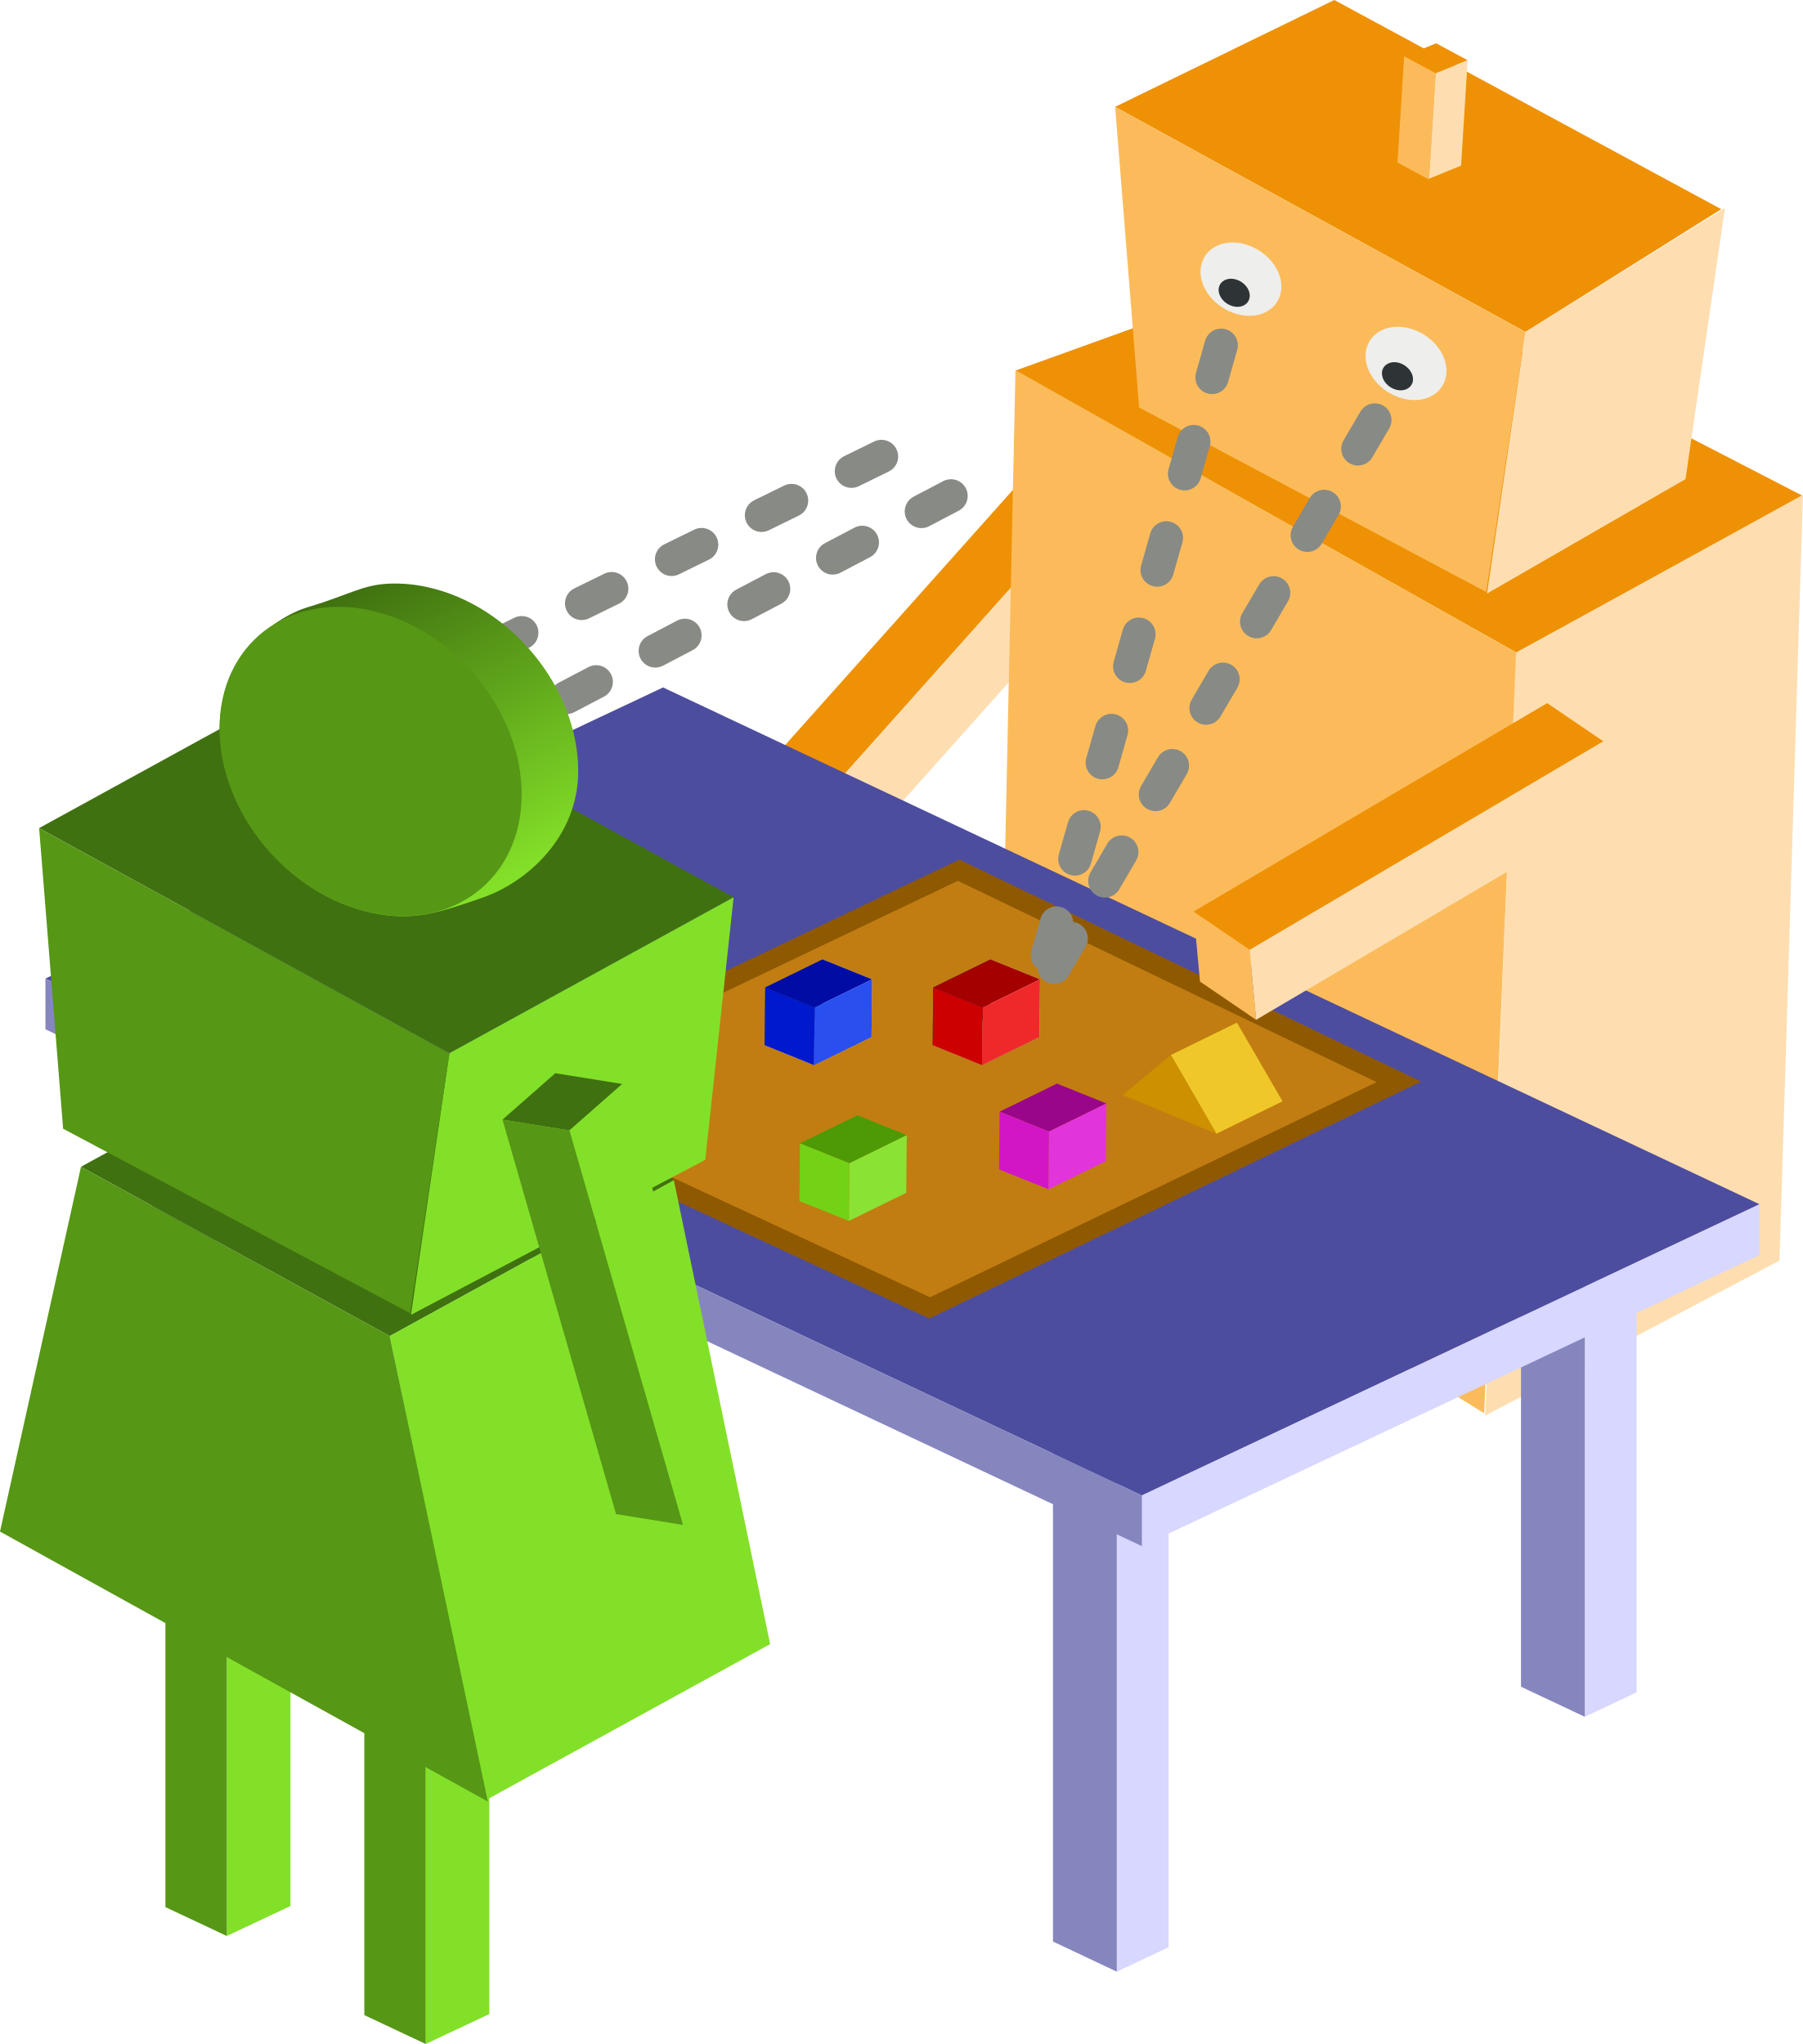
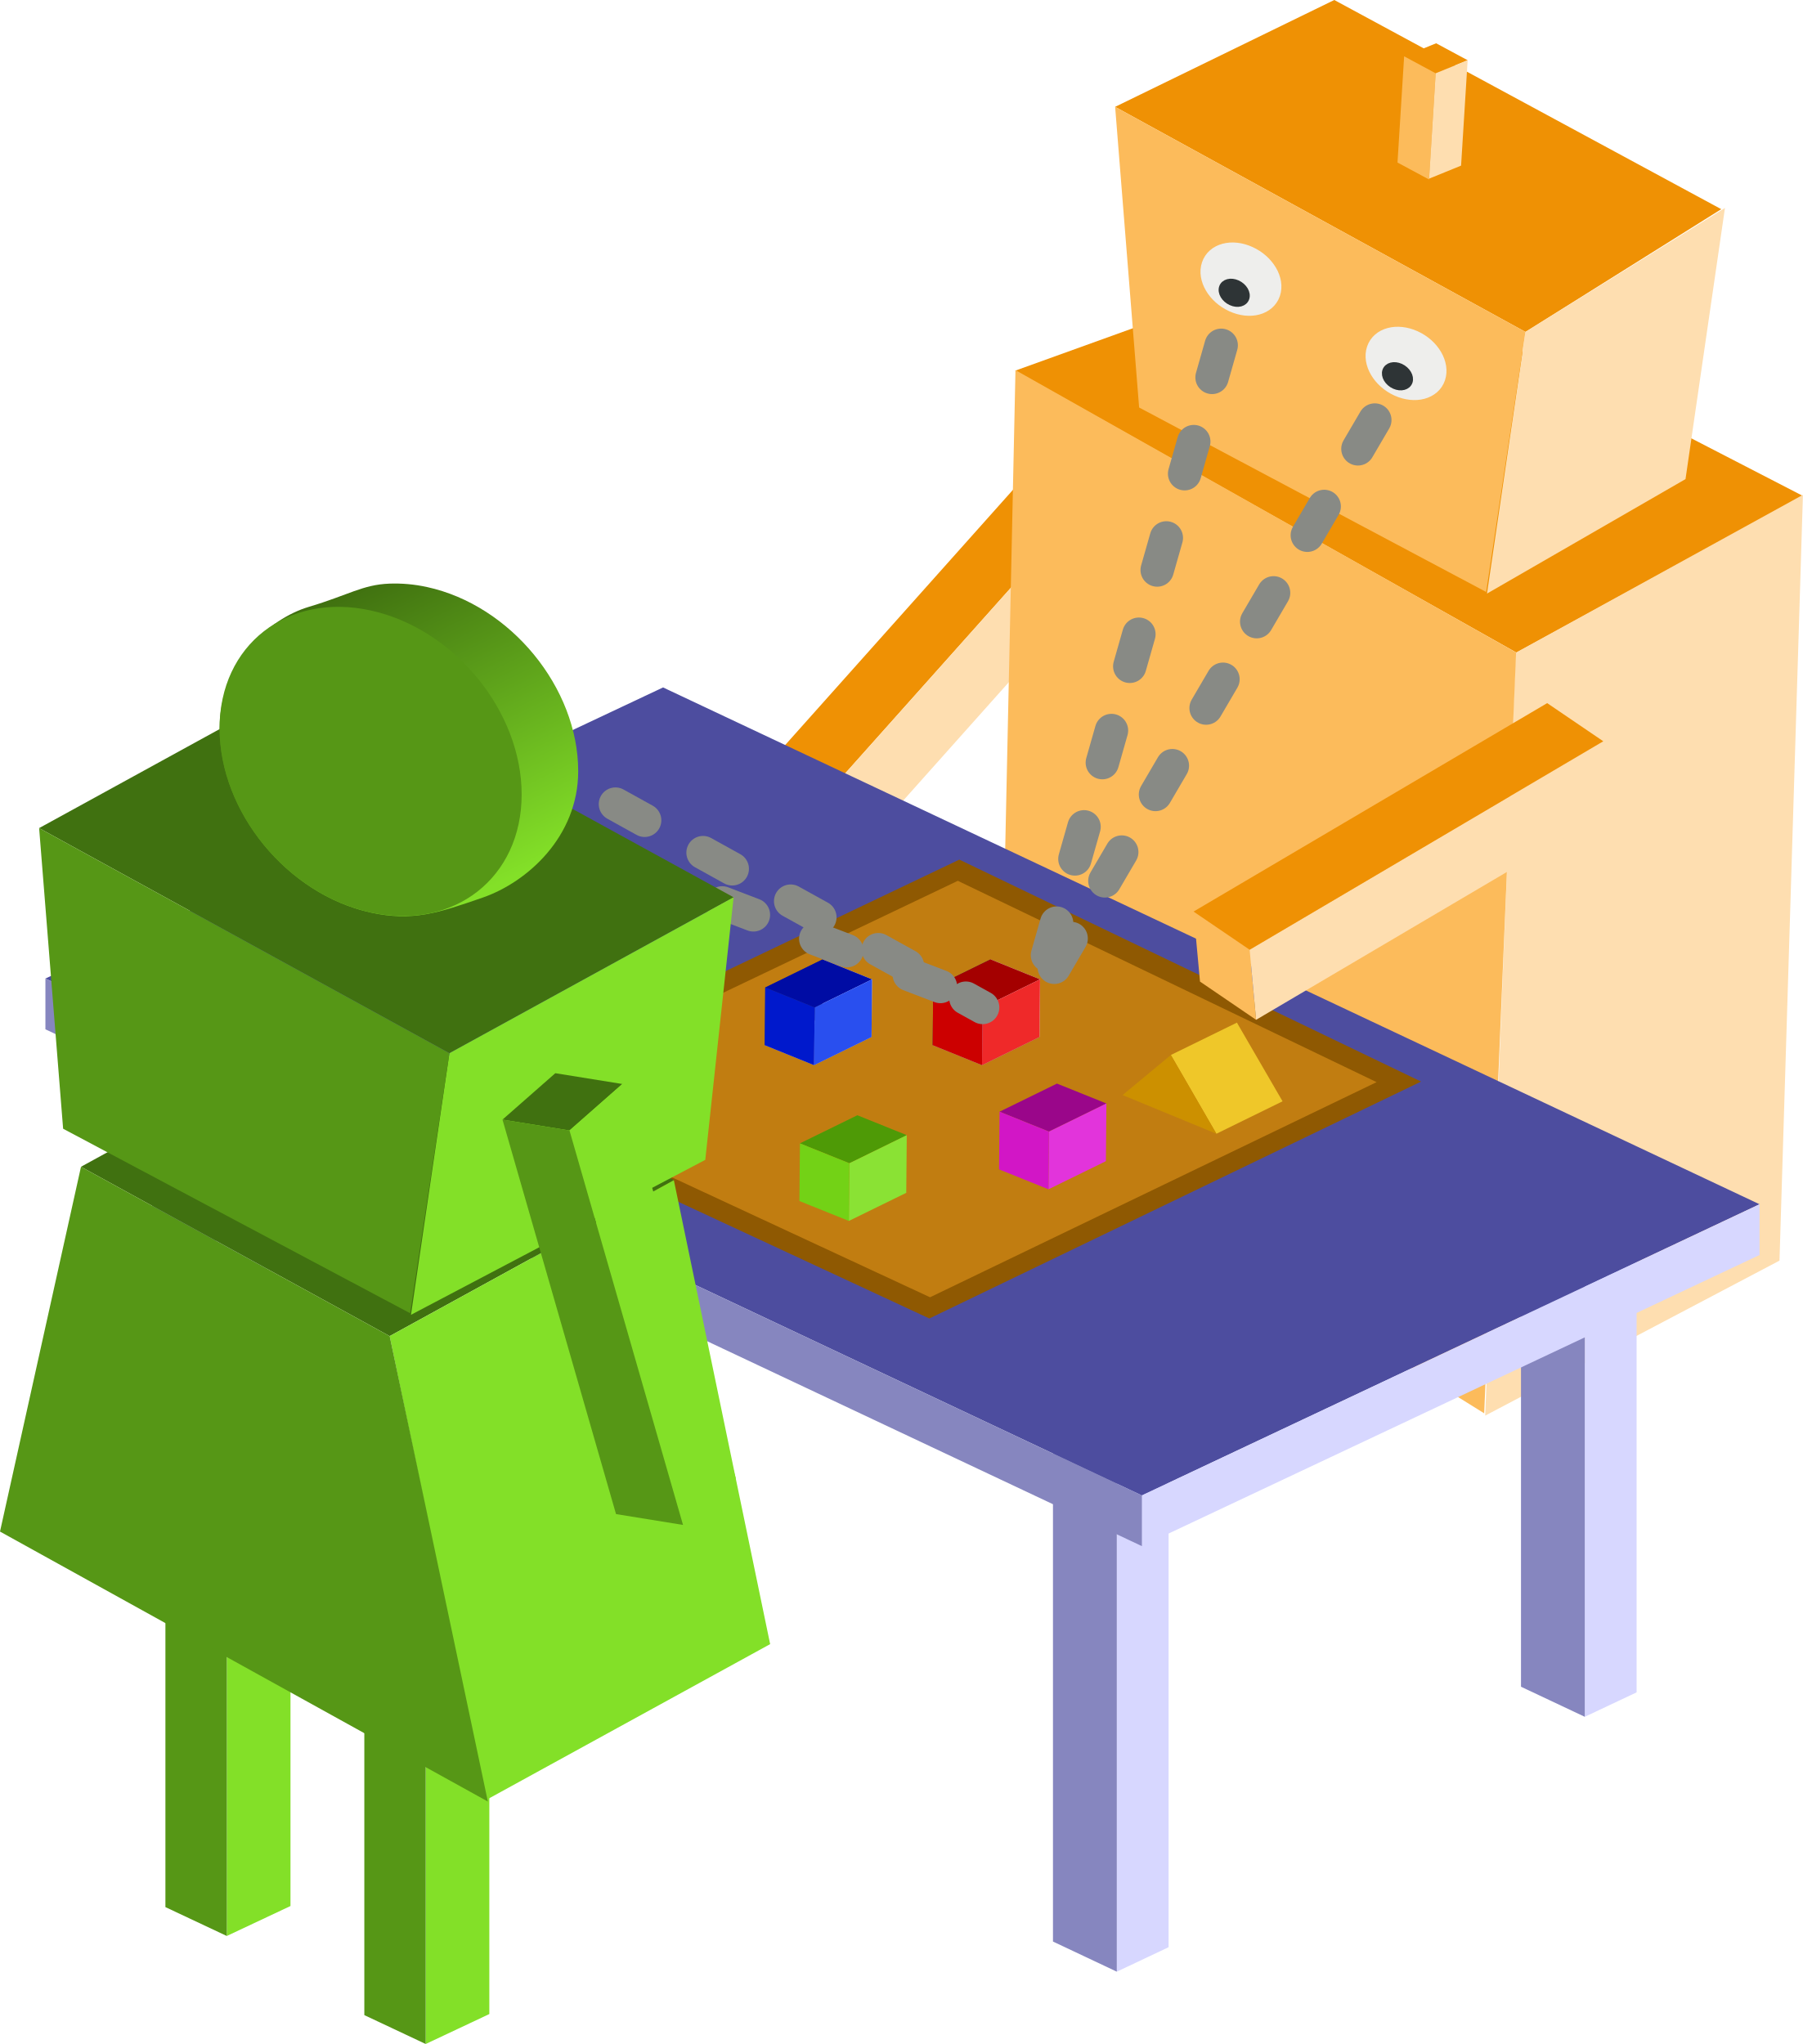
<svg xmlns="http://www.w3.org/2000/svg" version="1.1" id="svg2" xml:space="preserve" width="167.068" height="189.427" viewBox="0 0 167.068 189.427">
  <defs id="defs6">
    <clipPath clipPathUnits="userSpaceOnUse" id="clipPath90">
      <path d="m 288,72.409 h 5 v -5 h -5 z" id="path88" />
    </clipPath>
    <clipPath clipPathUnits="userSpaceOnUse" id="clipPath96">
      <path d="m 292.914,70.362 c 0,-1.109 -0.902,-2.012 -2.012,-2.012 -1.109,0 -2.011,0.903 -2.011,2.012 0,1.109 0.902,2.012 2.011,2.012 1.11,0 2.012,-0.903 2.012,-2.012 z" id="path94" />
    </clipPath>
    <clipPath clipPathUnits="userSpaceOnUse" id="clipPath106">
      <path d="m 288,68 h 5 v 5 h -5 z" id="path104" />
    </clipPath>
    <clipPath clipPathUnits="userSpaceOnUse" id="clipPath116">
      <path d="m 292.914,70.953 c 0,-1.109 -0.902,-2.012 -2.012,-2.012 -1.109,0 -2.011,0.903 -2.011,2.012 0,1.109 0.902,2.012 2.011,2.012 1.11,0 2.012,-0.903 2.012,-2.012 z" id="path114" style="clip-rule:evenodd" />
    </clipPath>
    <radialGradient fx="146.494" fy="145.657" cx="146.494" cy="145.657" r="1.957" gradientUnits="userSpaceOnUse" gradientTransform="matrix(-0.595619,-1.027256,-1.149635,0.666576,545.1166,126.092)" spreadMethod="pad" id="radialGradient124">
      <stop style="stop-opacity:1;stop-color:#4e9a06" offset="0" id="stop120" />
      <stop style="stop-opacity:1;stop-color:#73d216" offset="1" id="stop122" />
    </radialGradient>
    <clipPath clipPathUnits="userSpaceOnUse" id="clipPath148">
      <path d="m 298,80.409 h 5 v -5 h -5 z" id="path146" />
    </clipPath>
    <clipPath clipPathUnits="userSpaceOnUse" id="clipPath154">
      <path d="m 302.273,78.382 c 0,-1.11 -0.898,-2.008 -2.007,-2.008 -1.11,0 -2.012,0.898 -2.012,2.008 0,1.113 0.902,2.011 2.012,2.011 1.109,0 2.007,-0.898 2.007,-2.011 z" id="path152" />
    </clipPath>
    <clipPath clipPathUnits="userSpaceOnUse" id="clipPath164">
      <path d="m 298,76 h 5 v 5 h -5 z" id="path162" />
    </clipPath>
    <clipPath clipPathUnits="userSpaceOnUse" id="clipPath174">
      <path d="m 302.273,78.973 c 0,-1.11 -0.898,-2.008 -2.007,-2.008 -1.11,0 -2.012,0.898 -2.012,2.008 0,1.113 0.902,2.011 2.012,2.011 1.109,0 2.007,-0.898 2.007,-2.011 z" id="path172" style="clip-rule:evenodd" />
    </clipPath>
    <radialGradient fx="146.494" fy="145.657" cx="146.494" cy="145.657" r="1.957" gradientUnits="userSpaceOnUse" gradientTransform="matrix(-0.595619,-1.027256,-1.149635,0.666576,554.4795,134.1136)" spreadMethod="pad" id="radialGradient182">
      <stop style="stop-opacity:1;stop-color:#a40000" offset="0" id="stop178" />
      <stop style="stop-opacity:1;stop-color:#ef2929" offset="1" id="stop180" />
    </radialGradient>
    <clipPath clipPathUnits="userSpaceOnUse" id="clipPath228">
      <path d="m 245,105.409 h 26 v -24 h -26 z" id="path226" />
    </clipPath>
    <clipPath clipPathUnits="userSpaceOnUse" id="clipPath234">
      <path d="m 257.594,105.21 c -1.856,-0.071 -2.84,-0.793 -5.606,-1.617 -2.761,-0.821 -6.187,-3.887 -6.187,-8.446 0,-5.797 4.699,-11.527 10.496,-12.797 2.91,-0.636 4.711,-0.027 7.789,1.039 3.082,1.067 6.633,4.231 6.633,8.786 0,5.8 -4.699,11.531 -10.496,12.796 -0.907,0.2 -1.789,0.27 -2.629,0.239 z" id="path232" />
    </clipPath>
    <clipPath clipPathUnits="userSpaceOnUse" id="clipPath244">
      <path d="m 245,82 h 26 v 24 h -26 z" id="path242" />
    </clipPath>
    <clipPath clipPathUnits="userSpaceOnUse" id="clipPath254">
      <path d="m 257.594,105.801 c -1.856,-0.071 -2.84,-0.793 -5.606,-1.617 -2.761,-0.821 -6.187,-3.887 -6.187,-8.446 0,-5.797 4.699,-11.527 10.496,-12.797 2.91,-0.636 4.711,-0.027 7.789,1.039 3.082,1.067 6.633,4.231 6.633,8.786 0,5.8 -4.699,11.531 -10.496,12.796 -0.907,0.2 -1.789,0.27 -2.629,0.239 z" id="path252" />
    </clipPath>
    <linearGradient x1="533.214" y1="211.648" x2="512.143" y2="168.791" gradientUnits="userSpaceOnUse" gradientTransform="matrix(0.477773,0,0,-0.477773,8.630011,185.2014)" spreadMethod="pad" id="linearGradient262">
      <stop style="stop-opacity:1;stop-color:#83e028" offset="0" id="stop258" />
      <stop style="stop-opacity:1;stop-color:#407110" offset="1" id="stop260" />
    </linearGradient>
  </defs>
  <g id="g10" transform="matrix(1.333333,0,0,-1.333333,-307.38,194.368)">
    <g id="g12">
      <path d="m 310.441,109.335 -4.519,1.34 -1.914,4.5 4.523,-1.34 z" style="fill:#fedeb0;fill-opacity:1;fill-rule:evenodd;stroke:none" id="path14" />
      <path d="m 305.922,110.675 -19,-21.289 -1.91,4.503 18.996,21.286 z" style="fill:#ef9104;fill-opacity:1;fill-rule:evenodd;stroke:none" id="path16" />
      <path d="m 310.441,109.335 -4.519,1.34 -19,-21.289 4.523,-1.34 z" style="fill:#fedeb0;fill-opacity:1;fill-rule:evenodd;stroke:none" id="path18" />
      <path d="m 301.086,120.011 34.832,-19.59 19.914,10.886 -32.437,16.747 z" style="fill:#ef9104;fill-opacity:1;fill-rule:evenodd;stroke:none" id="path20" />
      <path d="m 335.871,100.397 -2.117,-53.015 20.453,10.773 1.629,53.227 z" style="fill:#fedeb0;fill-opacity:1;fill-rule:evenodd;stroke:none" id="path22" />
      <path d="m 301.109,120.05 34.793,-19.625 -2.218,-52.883 -33.68,20.965 z" style="fill:#fcbb5b;fill-opacity:1;fill-rule:evenodd;stroke:none" id="path24" />
      <path d="m 308.035,138.35 28.516,-15.644 13.609,8.531 -26.894,14.539 z" style="fill:#ef9104;fill-opacity:1;fill-rule:evenodd;stroke:none" id="path26" />
      <path d="m 336.551,122.706 -2.672,-18.188 13.797,7.957 2.742,18.848 z" style="fill:#fedeb0;fill-opacity:1;fill-rule:evenodd;stroke:none" id="path28" />
      <path d="m 308.035,138.35 28.516,-15.644 -2.731,-18.074 -24.117,12.82 z" style="fill:#fcbb5b;fill-opacity:1;fill-rule:evenodd;stroke:none" id="path30" />
      <path d="m 318.977,125.374 c -0.325,-0.965 -1.571,-1.297 -2.786,-0.742 -1.211,0.55 -1.933,1.777 -1.609,2.742 0.324,0.965 1.57,1.297 2.781,0.742 1.215,-0.551 1.938,-1.781 1.614,-2.742 z" style="fill:#eeeeec;fill-opacity:1;fill-rule:nonzero;stroke:#eeeeec;stroke-width:1.075;stroke-linecap:butt;stroke-linejoin:round;stroke-miterlimit:4;stroke-dasharray:none;stroke-opacity:1" id="path32" />
      <path d="m 330.449,119.514 c -0.32,-0.96 -1.566,-1.293 -2.781,-0.742 -1.215,0.555 -1.938,1.782 -1.613,2.746 0.324,0.961 1.57,1.293 2.785,0.743 1.215,-0.551 1.933,-1.782 1.609,-2.747 z" style="fill:#eeeeec;fill-opacity:1;fill-rule:nonzero;stroke:#eeeeec;stroke-width:1.075;stroke-linecap:butt;stroke-linejoin:round;stroke-miterlimit:4;stroke-dasharray:none;stroke-opacity:1" id="path34" />
      <path d="m 317.156,125.042 c -0.125,-0.371 -0.605,-0.5 -1.07,-0.285 -0.469,0.211 -0.746,0.683 -0.621,1.054 0.125,0.368 0.605,0.496 1.07,0.285 0.469,-0.214 0.746,-0.683 0.621,-1.054 z" style="fill:#2e3436;fill-opacity:1;fill-rule:nonzero;stroke:#2e3436;stroke-width:0.413;stroke-linecap:butt;stroke-linejoin:round;stroke-miterlimit:4;stroke-dasharray:none;stroke-opacity:1" id="path36" />
      <path d="m 328.504,119.241 c -0.125,-0.371 -0.606,-0.5 -1.07,-0.289 -0.469,0.215 -0.746,0.687 -0.622,1.055 0.126,0.371 0.602,0.5 1.071,0.289 0.465,-0.215 0.742,-0.688 0.621,-1.055 z" style="fill:#2e3436;fill-opacity:1;fill-rule:nonzero;stroke:#2e3436;stroke-width:0.413;stroke-linecap:butt;stroke-linejoin:round;stroke-miterlimit:4;stroke-dasharray:none;stroke-opacity:1" id="path38" />
      <path d="m 332.535,141.589 -2.223,-0.907 -2.191,1.18 2.223,0.906 z" style="fill:#ef9104;fill-opacity:1;fill-rule:evenodd;stroke:none" id="path40" />
      <path d="m 330.312,140.682 -0.46,-7.382 -2.192,1.179 0.461,7.383 z" style="fill:#fcbb5b;fill-opacity:1;fill-rule:evenodd;stroke:none" id="path42" />
      <path d="m 332.535,141.589 -2.223,-0.907 -0.457,-7.324 2.223,0.906 z" style="fill:#fedeb0;fill-opacity:1;fill-rule:evenodd;stroke:none" id="path44" />
      <path d="M 245.547,70.456 V 36.304 l 3.598,1.699 v 34.148 z" style="fill:#d7d7ff;fill-opacity:1;fill-rule:evenodd;stroke:none" id="path46" />
      <path d="m 241.109,72.546 4.438,-2.09 V 36.304 l -4.438,2.089 z" style="fill:#8686bf;fill-opacity:1;fill-rule:evenodd;stroke:none" id="path48" />
      <path d="M 340.676,60.6 V 26.448 l 3.601,1.699 v 34.149 z" style="fill:#d7d7ff;fill-opacity:1;fill-rule:evenodd;stroke:none" id="path50" />
      <path d="m 336.242,62.69 4.434,-2.09 V 26.448 l -4.434,2.09 z" style="fill:#8686bf;fill-opacity:1;fill-rule:evenodd;stroke:none" id="path52" />
      <path d="M 308.152,42.886 V 8.733 l 3.598,1.699 v 34.149 z" style="fill:#d7d7ff;fill-opacity:1;fill-rule:evenodd;stroke:none" id="path54" />
      <path d="m 303.715,44.975 4.437,-2.089 V 8.733 l -4.437,2.094 z" style="fill:#8686bf;fill-opacity:1;fill-rule:evenodd;stroke:none" id="path56" />
      <path d="M 233.691,77.761 309.895,41.835 352.82,62.073 276.617,97.995 Z" style="fill:#4d4d9f;fill-opacity:1;fill-rule:evenodd;stroke:none" id="path58" />
      <path d="m 309.895,41.835 v -3.524 l 42.925,20.235 v 3.527 z" style="fill:#d7d7ff;fill-opacity:1;fill-rule:evenodd;stroke:none" id="path60" />
      <path d="M 233.691,77.761 309.895,41.835 V 38.311 L 233.691,74.233 Z" style="fill:#8686bf;fill-opacity:1;fill-rule:evenodd;stroke:none" id="path62" />
      <path d="M 297.207,85.721 328.66,70.6 295.121,54.44 262.973,69.386 Z" style="fill:#8f5902;fill-opacity:1;fill-rule:nonzero;stroke:#8f5902;stroke-width:0.554;stroke-linecap:butt;stroke-linejoin:miter;stroke-miterlimit:4;stroke-dasharray:none;stroke-opacity:1" id="path64" />
      <path d="M 297.102,84.554 326.207,70.561 295.172,55.608 265.422,69.436 Z" style="fill:#c17d11;fill-opacity:1;fill-rule:nonzero;stroke:none" id="path66" />
      <g id="g1166" transform="matrix(1.326333,0,0,1.326333,-96.16465,-24.62849)">
        <path id="path78" style="fill:#4e9a06;fill-opacity:1;fill-rule:evenodd;stroke:none" d="m 288.234,68.561 2.59,-1.043 3.008,1.473 -2.59,1.043 z" />
        <path id="path80" style="fill:#8ae234;fill-opacity:1;fill-rule:evenodd;stroke:none" d="m 290.824,67.518 -0.027,-3.023 3.008,1.473 0.027,3.023 z" />
        <path id="path82" style="fill:#73d216;fill-opacity:1;fill-rule:evenodd;stroke:none" d="m 288.234,68.561 2.59,-1.043 -0.027,-3.023 -2.59,1.043 z" />
      </g>
      <g transform="matrix(1.326333,0,0,1.326333,-82.29038,-22.42774)" id="g1174">
        <path d="m 288.234,68.561 2.59,-1.043 3.008,1.473 -2.59,1.043 z" style="fill:#9a068a;fill-opacity:1;fill-rule:evenodd;stroke:none" id="path1168" />
        <path d="m 290.824,67.518 -0.027,-3.023 3.008,1.473 0.027,3.023 z" style="fill:#e234db;fill-opacity:1;fill-rule:evenodd;stroke:none" id="path1170" />
        <path d="m 288.234,68.561 2.59,-1.043 -0.027,-3.023 -2.59,1.043 z" style="fill:#d216c6;fill-opacity:1;fill-rule:evenodd;stroke:none" id="path1172" />
      </g>
      <g transform="matrix(1.326333,0,0,1.326333,-99.32224,-24.43712)" id="g128">
        <path d="m 300.605,78.057 2.59,-1.046 -0.027,-3.02 -2.59,1.043 z" style="fill:#e9e9ff;fill-opacity:1;fill-rule:evenodd;stroke:none" id="path130" />
        <path d="m 297.598,76.585 -0.028,-3.024 3.008,1.473 0.027,3.023 z" style="fill:#353564;fill-opacity:1;fill-rule:evenodd;stroke:none" id="path132" />
        <path d="m 297.57,73.561 2.586,-1.047 3.012,1.477 -2.59,1.043 z" style="fill:#afafde;fill-opacity:1;fill-rule:evenodd;stroke:none" id="path134" />
        <path d="m 297.598,76.585 2.59,-1.047 3.007,1.473 -2.59,1.046 z" style="fill:#a40000;fill-opacity:1;fill-rule:evenodd;stroke:none" id="path136" />
        <path d="m 300.188,75.538 -0.032,-3.024 3.012,1.477 0.027,3.02 z" style="fill:#ef2929;fill-opacity:1;fill-rule:evenodd;stroke:none" id="path138" />
        <path d="m 297.598,76.585 2.59,-1.047 -0.032,-3.024 -2.586,1.047 z" style="fill:#cc0000;fill-opacity:1;fill-rule:evenodd;stroke:none" id="path140" />
      </g>
      <g id="g1093" transform="matrix(1.326333,0,0,1.326333,-110.9958,-24.43712)">
        <path id="path1081" style="fill:#e9e9ff;fill-opacity:1;fill-rule:evenodd;stroke:none" d="m 300.605,78.057 2.59,-1.046 -0.027,-3.02 -2.59,1.043 z" />
        <path id="path1083" style="fill:#353564;fill-opacity:1;fill-rule:evenodd;stroke:none" d="m 297.598,76.585 -0.028,-3.024 3.008,1.473 0.027,3.023 z" />
        <path id="path1085" style="fill:#afafde;fill-opacity:1;fill-rule:evenodd;stroke:none" d="m 297.57,73.561 2.586,-1.047 3.012,1.477 -2.59,1.043 z" />
        <path id="path1087" style="fill:#000ca4;fill-opacity:1;fill-rule:evenodd;stroke:none" d="m 297.598,76.585 2.59,-1.047 3.007,1.473 -2.59,1.046 z" />
        <path id="path1089" style="fill:#294fef;fill-opacity:1;fill-rule:evenodd;stroke:none" d="m 300.188,75.538 -0.032,-3.024 3.012,1.477 0.027,3.02 z" />
        <path id="path1091" style="fill:#0019cc;fill-opacity:1;fill-rule:evenodd;stroke:none" d="m 297.598,76.585 2.59,-1.047 -0.032,-3.024 -2.586,1.047 z" />
      </g>
    </g>
    <g id="g186">
      <path d="M 246.297,39.745 V 11.214 l 4.426,2.082 v 28.535 z" style="fill:#83e028;fill-opacity:1;fill-rule:evenodd;stroke:none" id="path188" />
      <path d="m 242.031,41.757 4.266,-2.012 V 11.214 l -4.266,2.007 z" style="fill:#569716;fill-opacity:1;fill-rule:evenodd;stroke:none" id="path190" />
      <path d="M 260.121,32.237 V 3.706 l 4.422,2.082 v 28.535 z" style="fill:#83e028;fill-opacity:1;fill-rule:evenodd;stroke:none" id="path192" />
      <path d="m 255.855,34.249 4.266,-2.012 V 3.706 l -4.266,2.008 z" style="fill:#569716;fill-opacity:1;fill-rule:evenodd;stroke:none" id="path194" />
      <path d="m 236.164,64.679 21.453,-11.77 19.75,10.836 -21.449,11.769 z" style="fill:#407110;fill-opacity:1;fill-rule:evenodd;stroke:none" id="path196" />
      <path d="m 257.617,52.909 6.688,-32.25 19.754,10.84 -6.692,32.246 z" style="fill:#83e028;fill-opacity:1;fill-rule:evenodd;stroke:none" id="path198" />
      <path d="m 236.164,64.679 21.453,-11.77 6.824,-32.352 -33.906,18.766 z" style="fill:#569716;fill-opacity:1;fill-rule:evenodd;stroke:none" id="path200" />
      <path d="m 313.484,82.417 3.899,-2.653 0.449,-4.871 -3.898,2.657 z" style="fill:#fcbb5b;fill-opacity:1;fill-rule:evenodd;stroke:none" id="path202" />
      <path d="m 317.383,79.764 24.578,14.489 0.453,-4.867 -24.582,-14.493 z" style="fill:#fedeb0;fill-opacity:1;fill-rule:evenodd;stroke:none" id="path204" />
      <path d="m 313.484,82.417 3.899,-2.653 24.578,14.489 -3.899,2.652 z" style="fill:#ef9104;fill-opacity:1;fill-rule:evenodd;stroke:none" id="path206" />
      <path d="M 326.082,116.581 302.422,76.182" style="fill:#888a85;fill-opacity:1;fill-rule:evenodd;stroke:#888a85;stroke-width:2.32;stroke-linecap:round;stroke-linejoin:miter;stroke-miterlimit:4;stroke-dasharray:2.32, 4.64;stroke-dashoffset:0;stroke-opacity:1" id="path208" />
      <path d="M 315.406,121.776 302.422,76.182" style="fill:#888a85;fill-opacity:1;fill-rule:evenodd;stroke:#888a85;stroke-width:2.32;stroke-linecap:round;stroke-linejoin:miter;stroke-miterlimit:4;stroke-dasharray:2.32, 4.64;stroke-dashoffset:0;stroke-opacity:1" id="path210" />
-       <path d="m 252.211,94.651 42.996,21.067" style="fill:#888a85;fill-opacity:1;fill-rule:evenodd;stroke:#888a85;stroke-width:2.32;stroke-linecap:round;stroke-linejoin:miter;stroke-miterlimit:4;stroke-dasharray:2.32, 4.64;stroke-dashoffset:0;stroke-opacity:1" id="path212" />
-       <path d="m 263.75,94.073 35.785,18.758" style="fill:#888a85;fill-opacity:1;fill-rule:evenodd;stroke:#888a85;stroke-width:2.32;stroke-linecap:round;stroke-linejoin:miter;stroke-miterlimit:4;stroke-dasharray:2.32, 4.64;stroke-dashoffset:0;stroke-opacity:1" id="path214" />
+       <path d="M 248.232,95.467 296.839,76.847" style="fill:#888a85;fill-opacity:1;fill-rule:evenodd;stroke:#888a85;stroke-width:2.32;stroke-linecap:round;stroke-linejoin:miter;stroke-miterlimit:4;stroke-dasharray:2.32, 4.64;stroke-dashoffset:0;stroke-opacity:1" id="path212" />
+       <path d="m 267.219,93.257 31.608,-17.505" style="fill:#888a85;fill-opacity:1;fill-rule:evenodd;stroke:#888a85;stroke-width:2.32;stroke-linecap:round;stroke-linejoin:miter;stroke-miterlimit:4;stroke-dasharray:2.32, 4.64;stroke-dashoffset:0;stroke-opacity:1" id="path214" />
      <path d="M 233.254,88.218 261.77,72.573 281.52,83.409 253.004,99.054 Z" style="fill:#407110;fill-opacity:1;fill-rule:evenodd;stroke:none" id="path216" />
      <path d="m 261.77,72.573 -2.672,-18.184 20.453,10.77 1.969,18.25 z" style="fill:#83e028;fill-opacity:1;fill-rule:evenodd;stroke:none" id="path218" />
      <path d="M 233.254,88.218 261.77,72.573 259.039,54.499 234.922,67.323 Z" style="fill:#569716;fill-opacity:1;fill-rule:evenodd;stroke:none" id="path220" />
    </g>
    <g id="g222">
      <g id="g224" clip-path="url(#clipPath228)">
        <g id="g230" clip-path="url(#clipPath234)">
          <g id="g236" transform="translate(0,-0.591003)">
            <g id="g238">
              <g id="g240" clip-path="url(#clipPath244)">
                <g id="g246">
                  <g id="g248">
                    <g id="g250" clip-path="url(#clipPath254)">
                      <g id="g256">
                        <path d="m 257.594,105.801 c -1.856,-0.071 -2.84,-0.793 -5.606,-1.617 -2.761,-0.821 -6.187,-3.887 -6.187,-8.446 0,-5.797 4.699,-11.527 10.496,-12.797 2.91,-0.636 4.711,-0.027 7.789,1.039 3.082,1.067 6.633,4.231 6.633,8.786 0,5.8 -4.699,11.531 -10.496,12.796 -0.907,0.2 -1.789,0.27 -2.629,0.239 z" style="fill:url(#linearGradient262);stroke:none" id="path264" />
                      </g>
                    </g>
                  </g>
                </g>
              </g>
            </g>
          </g>
        </g>
      </g>
    </g>
    <g id="g266">
      <path d="m 266.789,90.557 c 0,-5.796 -4.699,-9.472 -10.496,-8.203 -5.797,1.266 -10.5,6.992 -10.5,12.789 0,5.797 4.703,9.473 10.5,8.203 5.797,-1.265 10.496,-6.992 10.496,-12.789 z" style="fill:#569716;fill-opacity:1;fill-rule:nonzero;stroke:none" id="path268" />
      <path d="m 265.457,67.956 4.656,-0.754 3.672,3.23 -4.656,0.75 z" style="fill:#407110;fill-opacity:1;fill-rule:evenodd;stroke:none" id="path270" />
      <path d="m 270.113,67.202 7.891,-27.418 3.672,3.227 -7.891,27.421 z" style="fill:#83e028;fill-opacity:1;fill-rule:evenodd;stroke:none" id="path272" />
      <path d="m 265.457,67.956 4.656,-0.754 7.891,-27.418 -4.656,0.754 z" style="fill:#569716;fill-opacity:1;fill-rule:evenodd;stroke:none" id="path274" />
    </g>
    <g id="g1188" transform="matrix(1.526978,0,0,1.526978,-143.6491,-45.37073)">
      <path id="path1184" style="fill:#efc729;fill-opacity:1;fill-rule:evenodd;stroke:none" d="m 298.339,77.158 2.072,-3.585 3.012,1.477 -2.077,3.581 z" />
      <path id="path1186" style="fill:#cc9000;fill-opacity:1;fill-rule:evenodd;stroke:none" d="m 298.339,77.158 2.072,-3.585 -4.269,1.761 z" />
    </g>
  </g>
</svg>
